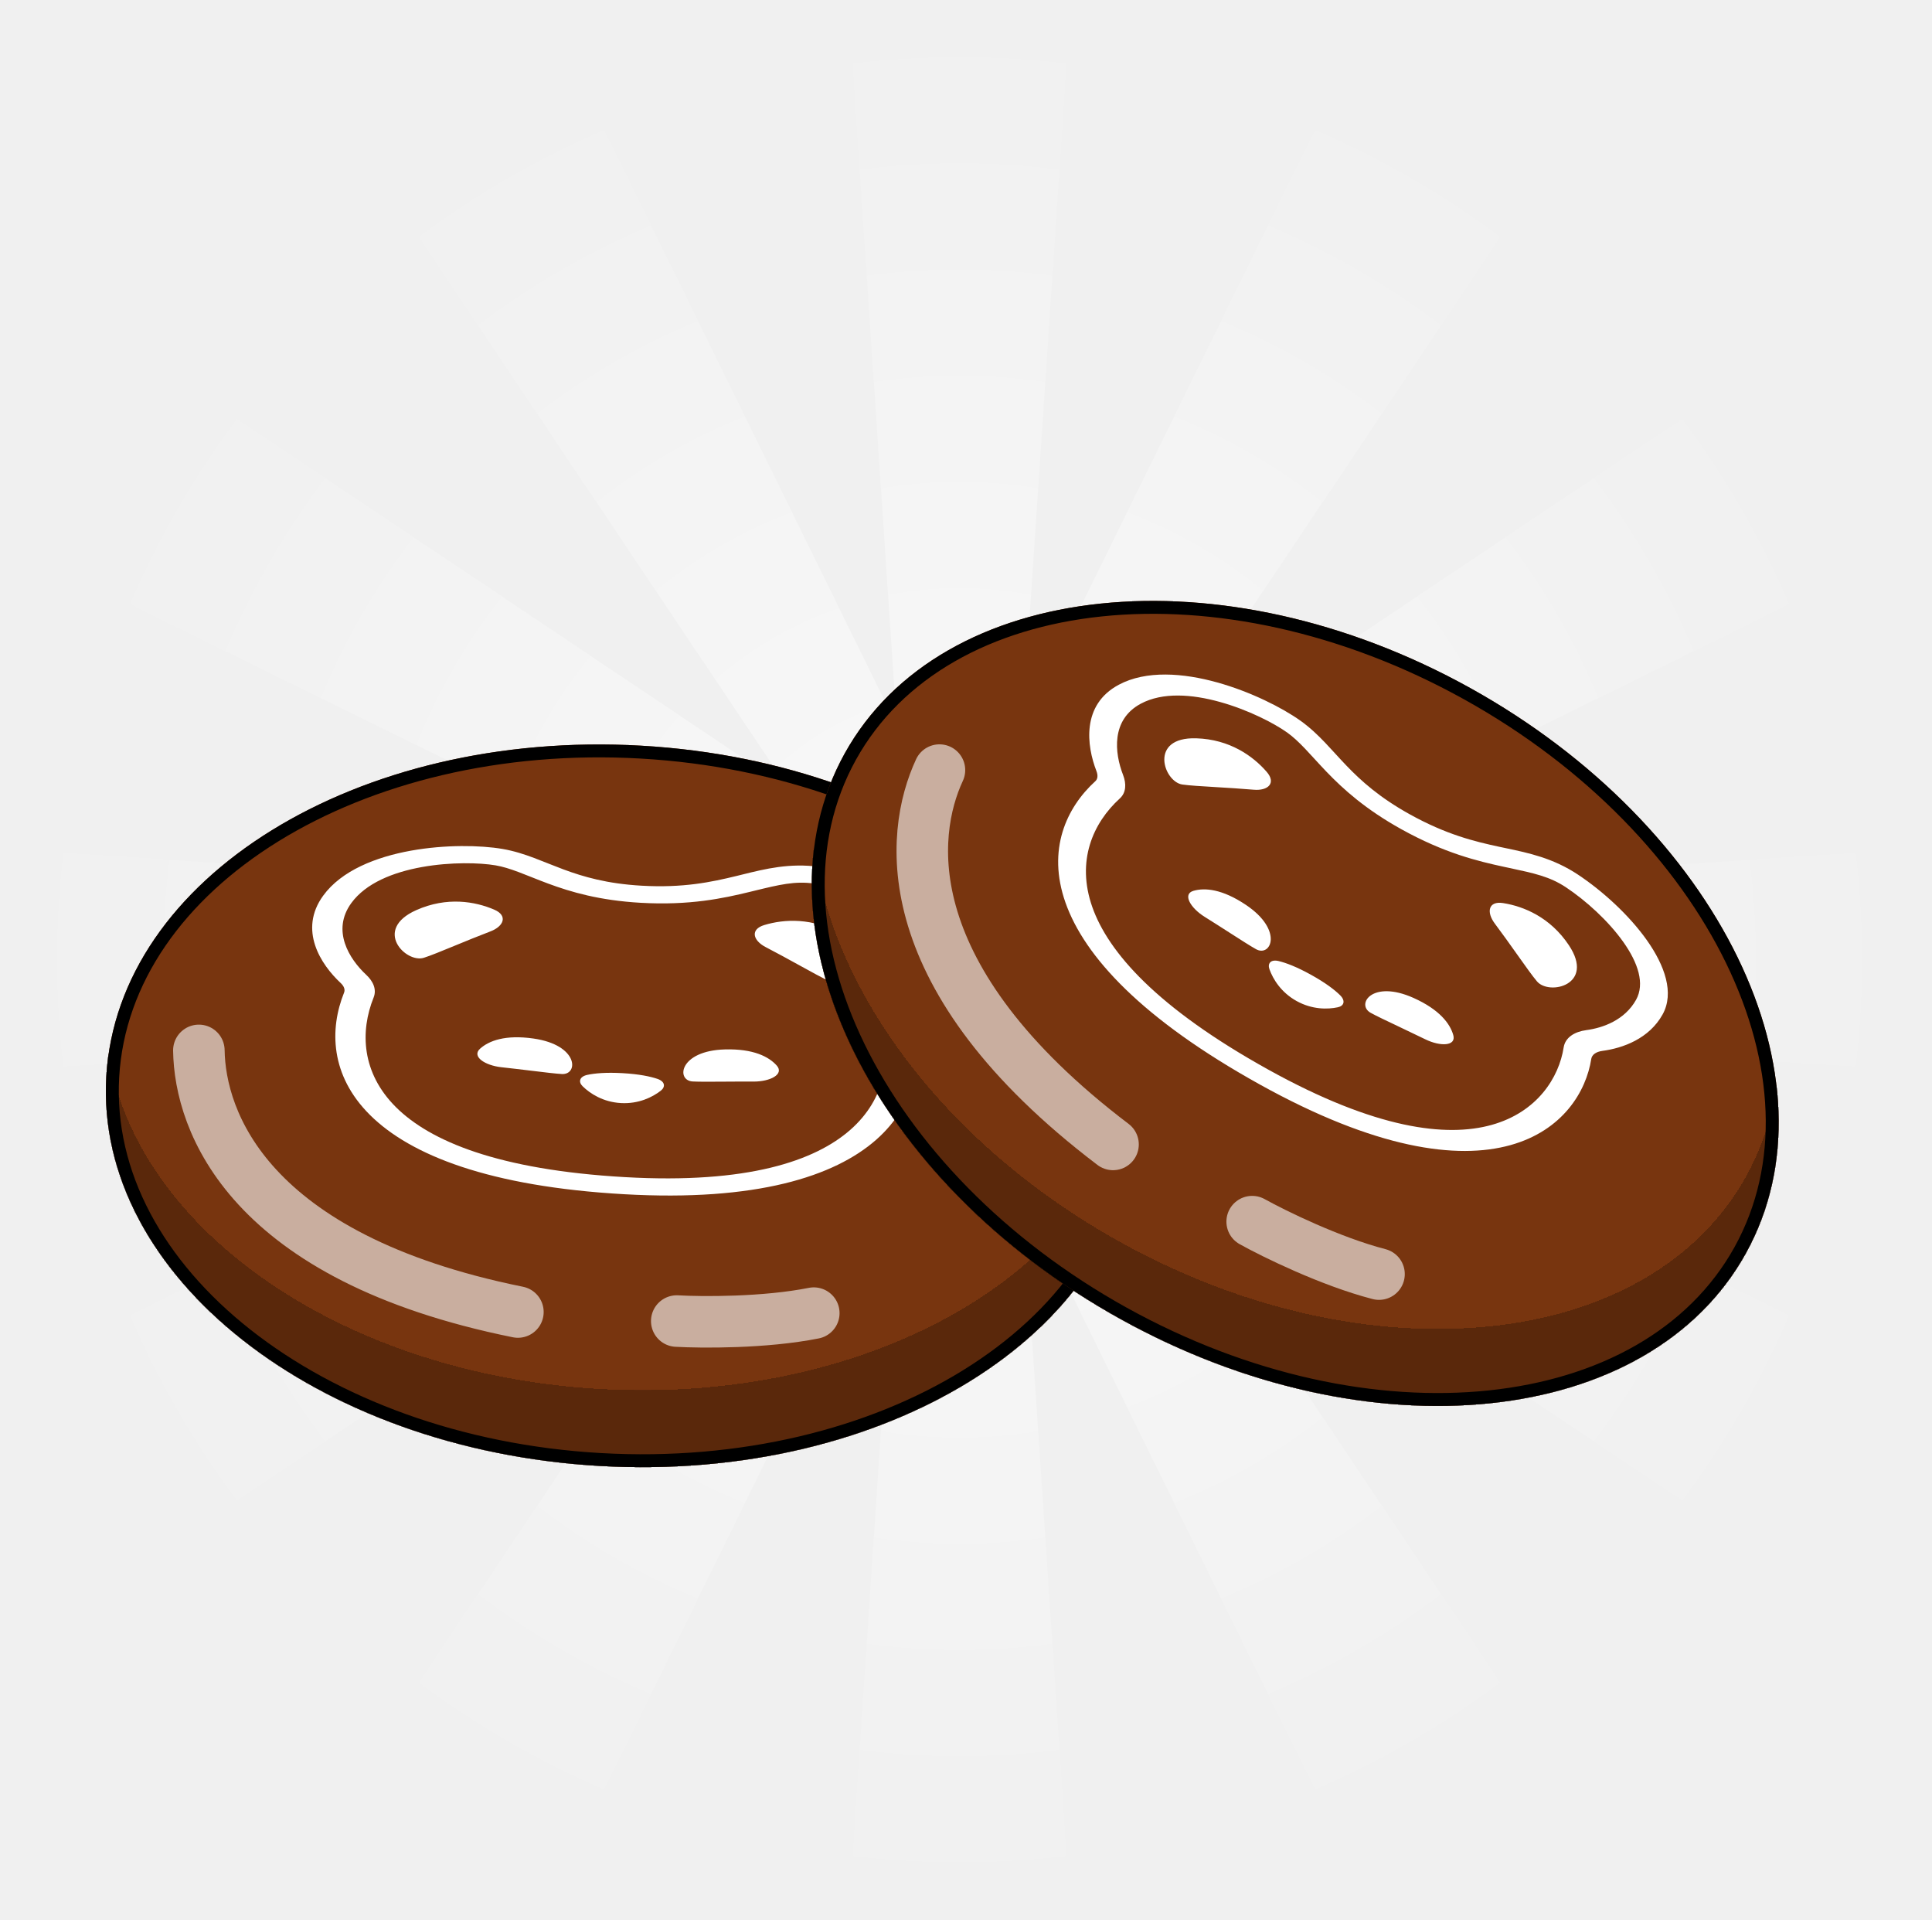
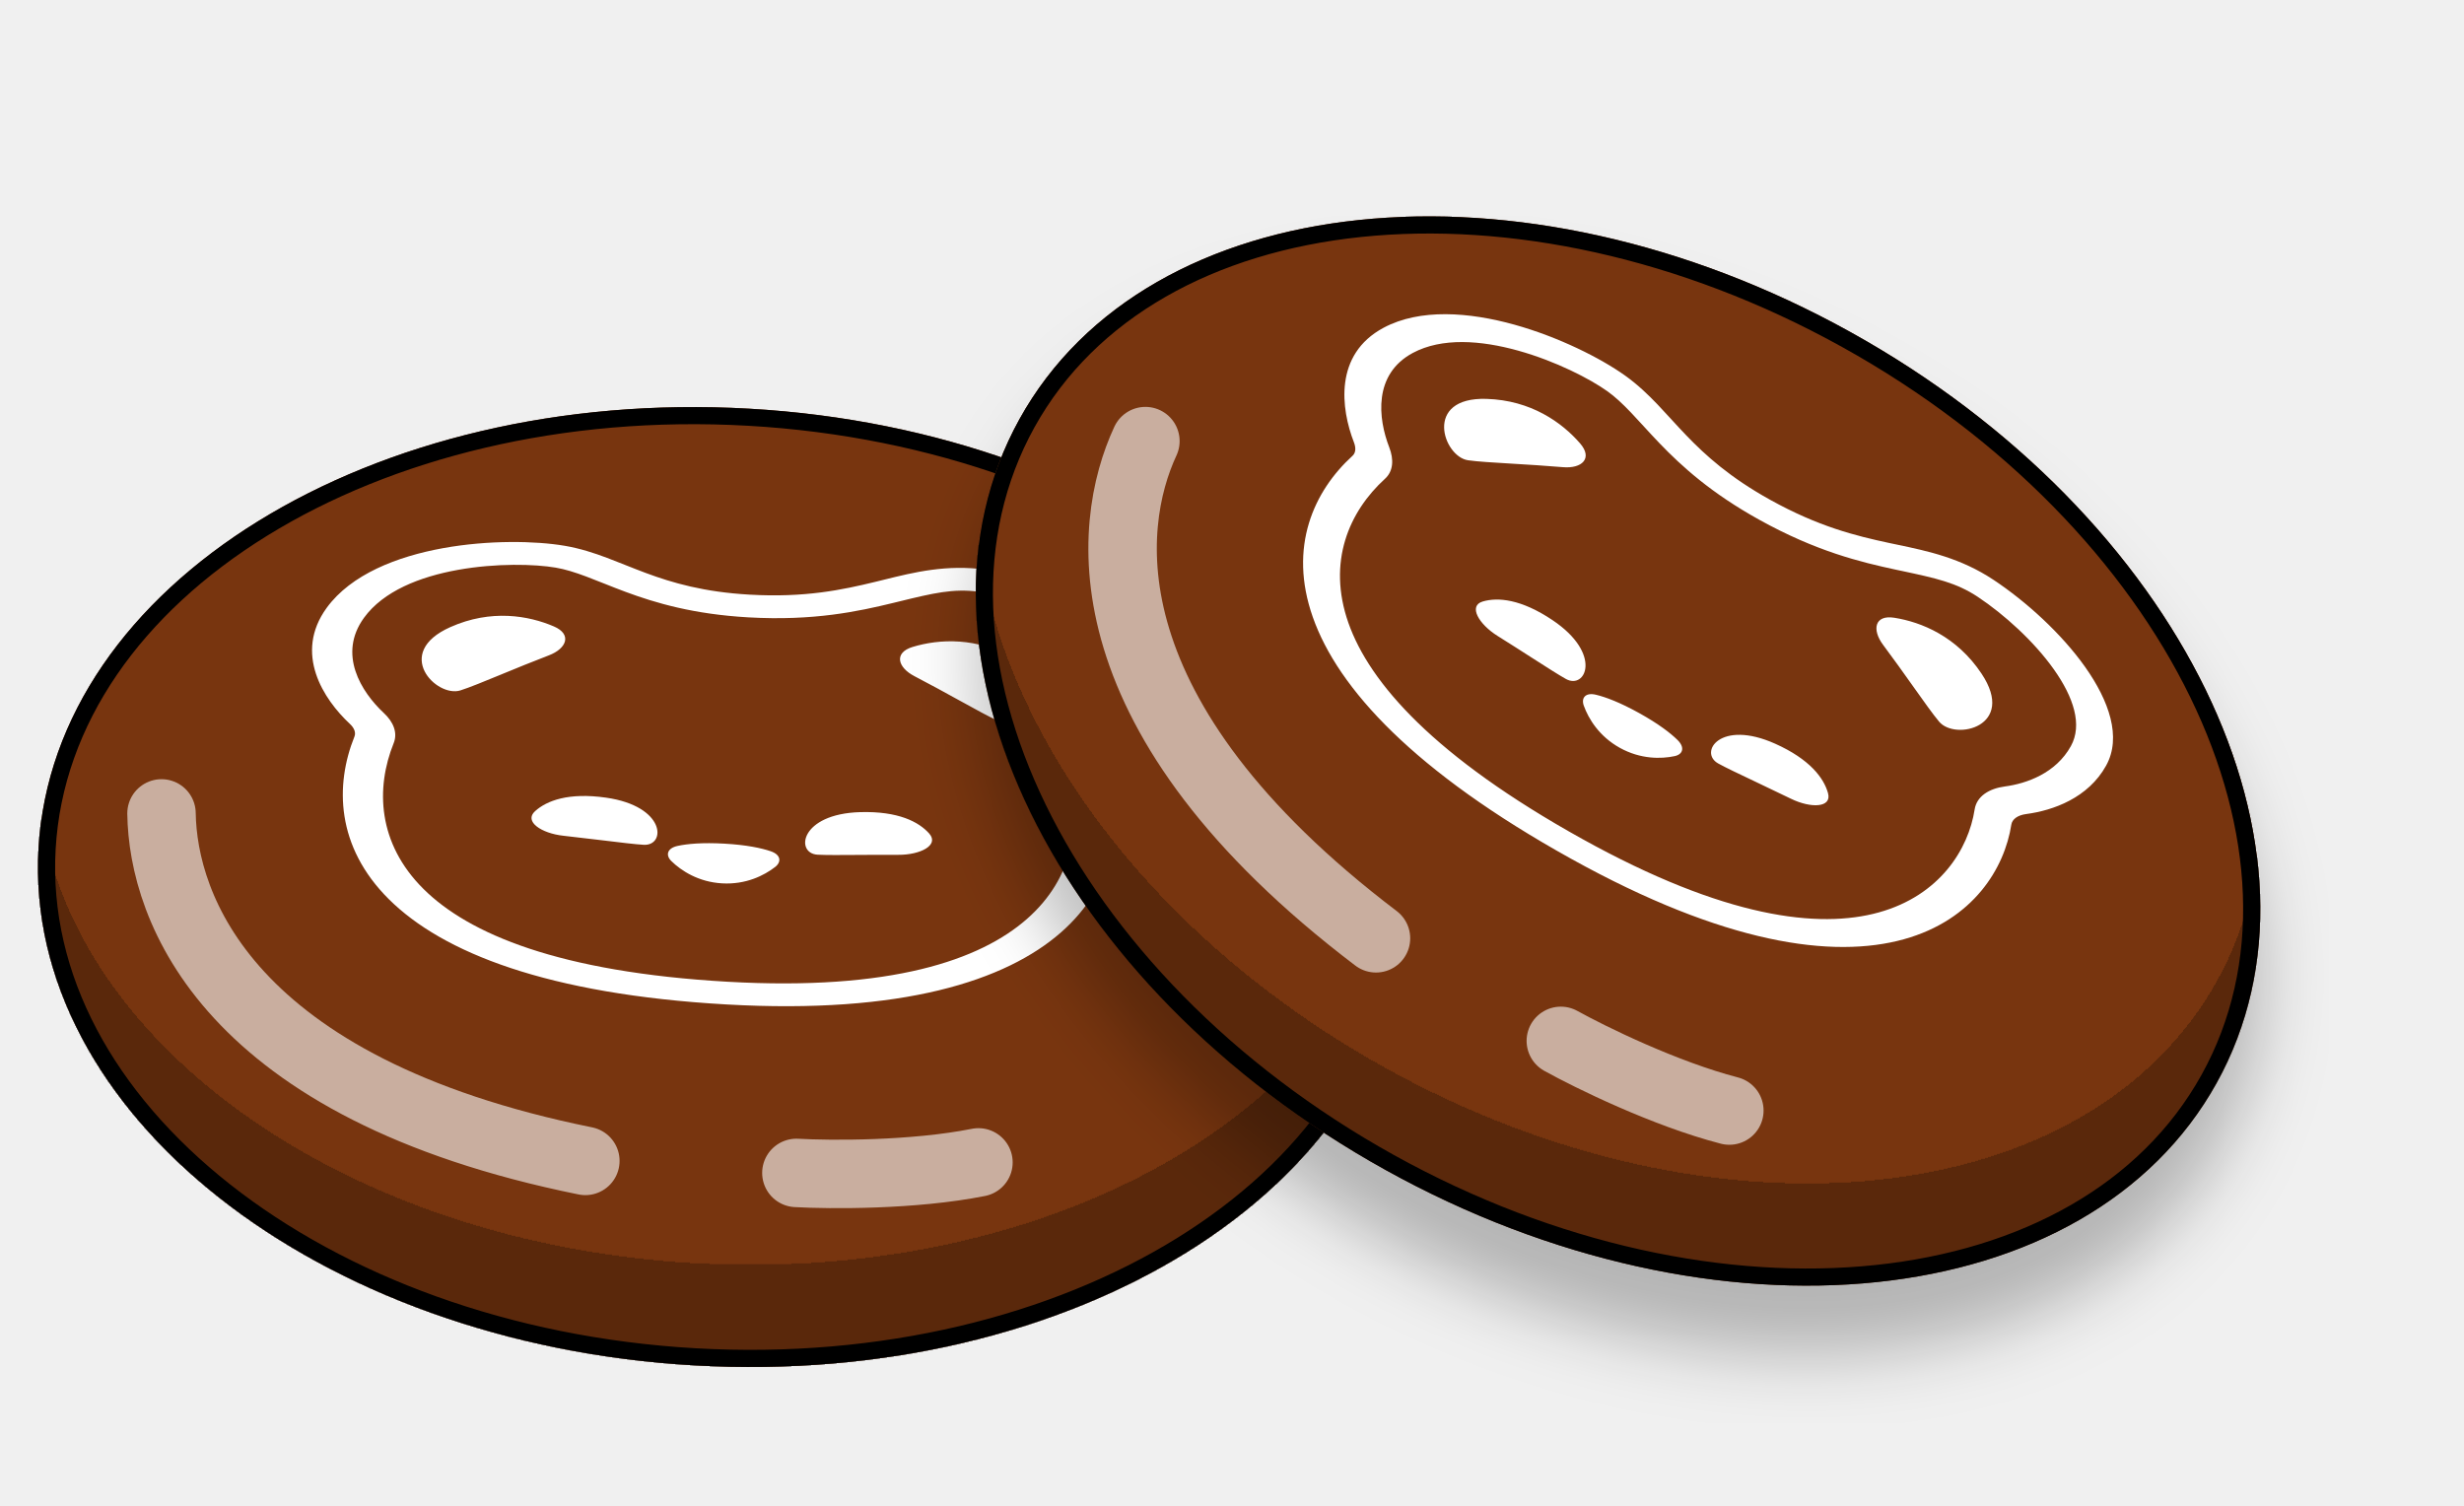
- <svg xmlns="http://www.w3.org/2000/svg" width="150" height="149" viewBox="0 0 150 149" fill="none">
-   <path fill-rule="evenodd" clip-rule="evenodd" d="M83.144 0H65.856L69.629 56.319L44.736 5.659L29.764 14.303L61.189 61.188L14.304 29.762L5.659 44.735L56.322 69.628L7.55695e-07 65.856L0 83.144L56.317 79.371L5.659 104.263L14.303 119.235L61.193 87.807L29.764 134.697L44.736 143.341L69.629 92.681L65.856 149H83.144L79.372 92.681L104.264 143.341L119.236 134.697L87.808 87.807L134.697 119.235L143.341 104.263L92.684 79.371L149 83.144V65.856L92.678 69.628L143.341 44.735L134.697 29.762L87.811 61.188L119.236 14.303L104.264 5.659L79.372 56.319L83.144 0Z" fill="url(#paint0_radial_45_6106)" />
-   <g filter="url(#filter0_i_45_6106)">
-     <ellipse cx="48.19" cy="85.839" rx="40" ry="28" transform="rotate(3.25399 48.1899 85.8386)" fill="#78350F" />
+ <svg xmlns="http://www.w3.org/2000/svg" width="144" height="88" viewBox="0 0 144 88" fill="none">
+   <g filter="url(#filter0_i_42_5237)">
+     <ellipse cx="42.189" cy="51.839" rx="40" ry="28" transform="rotate(3.25399 42.1889 51.8386)" fill="#78350F" />
  </g>
-   <path d="M87.626 88.081C87.199 95.593 82.46 102.197 75.042 106.786C67.625 111.374 57.567 113.916 46.629 113.294C35.691 112.672 25.986 109.006 19.137 103.608C12.286 98.207 8.327 91.108 8.754 83.597C9.181 76.085 13.919 69.48 21.338 64.891C28.755 60.304 38.813 57.761 49.751 58.383C60.689 59.005 70.394 62.671 77.243 68.07C84.094 73.47 88.053 80.569 87.626 88.081Z" stroke="black" />
-   <path opacity="0.6" d="M15.44 81.537C15.521 87.029 19.24 97.605 40.21 101.845M52.543 102.547C54.501 102.658 59.369 102.691 63.183 101.932" stroke="white" stroke-width="4" stroke-linecap="round" />
-   <path fill-rule="evenodd" clip-rule="evenodd" d="M27.275 70.102C28.408 68.545 30.535 67.706 32.752 67.306C35.008 66.9 37.268 66.966 38.476 67.173C39.029 67.267 39.593 67.443 40.271 67.697C40.583 67.814 40.903 67.942 41.252 68.081L41.337 68.115C41.714 68.265 42.121 68.426 42.555 68.587C44.321 69.243 46.542 69.897 49.736 70.079C53.552 70.296 56.149 69.735 58.224 69.23L58.581 69.143C60.512 68.672 61.713 68.379 63.206 68.585C65.038 68.838 67.296 69.497 69.056 70.47C70.8 71.434 71.979 72.66 71.898 74.075C71.795 75.89 70.517 77.173 69.448 77.876C68.679 78.381 68.212 79.1 68.444 79.86C69.124 82.092 68.802 85.258 66.016 87.706C63.289 90.102 58.081 91.918 48.526 91.375C38.67 90.814 33.389 88.573 30.749 85.951C28.062 83.282 27.95 80.06 29.009 77.428C29.254 76.817 28.987 76.186 28.435 75.672C27.105 74.431 25.727 72.23 27.275 70.102ZM39.01 65.898C37.301 65.606 34.559 65.555 31.904 66.033C29.211 66.519 26.517 67.567 25.093 69.524C23.153 72.19 24.908 74.869 26.449 76.306C26.718 76.557 26.805 76.824 26.715 77.048C25.58 79.871 25.628 83.472 28.727 86.551C31.872 89.675 38 92.107 48.45 92.701C58.723 93.285 64.786 91.32 68.016 88.482C71.187 85.695 71.507 82.174 70.759 79.721C70.665 79.414 70.847 79.064 71.272 78.785C72.608 77.907 74.125 76.361 74.247 74.209C74.355 72.308 72.748 70.714 70.637 69.547C68.54 68.388 65.873 67.603 63.613 67.291C61.319 66.974 59.419 67.445 57.668 67.878C57.503 67.919 57.339 67.96 57.176 67.999C55.218 68.475 53.044 68.936 49.812 68.752C47.133 68.6 45.298 68.063 43.746 67.487C43.351 67.34 42.974 67.191 42.597 67.041L42.507 67.005C42.165 66.868 41.817 66.73 41.472 66.601C40.726 66.32 39.916 66.053 39.01 65.898ZM41.207 83.109L41.207 83.109C42.246 83.236 43.132 83.343 43.619 83.371C44.932 83.445 44.925 81.116 41.419 80.616C39.222 80.302 37.953 80.792 37.272 81.405C36.602 82.009 37.642 82.704 38.931 82.844C39.707 82.928 40.492 83.023 41.206 83.109L41.206 83.109L41.207 83.109L41.207 83.109L41.207 83.109ZM56.205 83.963L56.205 83.963L56.205 83.963L56.206 83.963L56.207 83.963C56.925 83.958 57.716 83.953 58.497 83.957C59.793 83.965 60.905 83.391 60.308 82.716C59.701 82.029 58.495 81.399 56.278 81.462C52.737 81.562 52.466 83.875 53.779 83.949C54.266 83.977 55.159 83.971 56.205 83.963ZM35.332 73.4L35.332 73.4C34.303 73.824 33.424 74.185 32.907 74.348C31.51 74.788 28.926 72.162 32.319 70.649C34.703 69.585 36.898 69.976 38.375 70.612C39.442 71.071 39.119 71.903 38.077 72.3C37.138 72.658 36.184 73.05 35.332 73.4L35.332 73.4L35.332 73.4ZM64.35 76.138C63.854 75.918 63.022 75.46 62.047 74.922C61.241 74.478 60.337 73.98 59.445 73.518C58.454 73.005 58.228 72.142 59.34 71.806C60.88 71.342 63.105 71.203 65.353 72.53C68.553 74.418 65.687 76.734 64.35 76.138ZM48.336 83.304C49.623 83.377 50.491 83.56 51.043 83.748C51.635 83.95 51.684 84.368 51.302 84.666C50.66 85.167 49.584 85.704 48.204 85.625C46.824 85.547 45.816 84.891 45.235 84.321C44.889 83.982 44.985 83.572 45.596 83.438C46.166 83.314 47.049 83.231 48.336 83.304Z" fill="white" />
-   <g filter="url(#filter1_i_45_6106)">
-     <ellipse cx="100.561" cy="77.891" rx="40" ry="28" transform="rotate(29.0242 100.561 77.8908)" fill="#78350F" />
+   <path d="M81.625 54.081C81.198 61.593 76.46 68.197 69.041 72.786C61.624 77.374 51.566 79.916 40.628 79.294C29.69 78.672 19.985 75.006 13.136 69.608C6.285 64.207 2.326 57.108 2.753 49.596C3.18 42.085 7.918 35.48 15.337 30.891C22.754 26.304 32.812 23.761 43.75 24.383C54.688 25.005 64.392 28.671 71.242 34.07C78.093 39.47 82.052 46.569 81.625 54.081Z" stroke="black" />
+   <path opacity="0.6" d="M9.439 47.537C9.52 53.029 13.239 63.605 34.209 67.845M46.542 68.547C48.5 68.658 53.368 68.691 57.182 67.932" stroke="white" stroke-width="4" stroke-linecap="round" />
+   <path fill-rule="evenodd" clip-rule="evenodd" d="M21.274 36.102C22.407 34.545 24.534 33.706 26.751 33.306C29.007 32.9 31.267 32.966 32.475 33.173C33.028 33.267 33.592 33.443 34.27 33.697C34.582 33.814 34.901 33.941 35.251 34.081L35.336 34.114C35.713 34.265 36.12 34.426 36.554 34.587C38.32 35.243 40.541 35.897 43.735 36.079C47.551 36.296 50.148 35.735 52.223 35.23L52.58 35.143C54.511 34.672 55.712 34.379 57.205 34.585C59.037 34.838 61.295 35.497 63.055 36.47C64.799 37.434 65.978 38.66 65.897 40.075C65.794 41.89 64.516 43.173 63.447 43.876C62.678 44.381 62.211 45.1 62.443 45.86C63.123 48.092 62.801 51.258 60.015 53.706C57.288 56.102 52.08 57.918 42.525 57.375C32.669 56.814 27.387 54.573 24.748 51.951C22.061 49.282 21.949 46.06 23.008 43.428C23.253 42.817 22.986 42.186 22.434 41.672C21.104 40.431 19.726 38.23 21.274 36.102ZM33.009 31.898C31.3 31.606 28.558 31.555 25.903 32.033C23.21 32.519 20.516 33.567 19.092 35.524C17.152 38.19 18.907 40.869 20.448 42.306C20.717 42.557 20.804 42.824 20.714 43.048C19.579 45.871 19.627 49.472 22.726 52.551C25.871 55.675 31.999 58.107 42.449 58.701C52.722 59.285 58.785 57.32 62.015 54.482C65.186 51.695 65.506 48.174 64.758 45.721C64.665 45.414 64.847 45.064 65.271 44.785C66.606 43.907 68.124 42.361 68.246 40.209C68.354 38.308 66.747 36.714 64.636 35.547C62.539 34.388 59.871 33.603 57.612 33.291C55.319 32.974 53.418 33.445 51.667 33.878C51.502 33.919 51.338 33.96 51.175 33.999C49.217 34.475 47.043 34.936 43.811 34.752C41.132 34.6 39.297 34.063 37.745 33.487C37.35 33.34 36.973 33.191 36.596 33.041L36.506 33.005C36.164 32.868 35.816 32.73 35.472 32.601C34.725 32.32 33.915 32.053 33.009 31.898ZM35.206 49.109L35.206 49.109C36.245 49.236 37.131 49.343 37.618 49.371C38.931 49.445 38.924 47.116 35.418 46.616C33.221 46.302 31.952 46.792 31.271 47.405C30.601 48.009 31.641 48.704 32.93 48.843C33.706 48.928 34.492 49.023 35.205 49.109L35.206 49.109L35.206 49.109L35.206 49.109L35.206 49.109ZM50.204 49.963L50.204 49.963L50.204 49.963L50.205 49.963L50.206 49.963C50.924 49.958 51.715 49.953 52.496 49.957C53.792 49.965 54.904 49.391 54.307 48.716C53.7 48.029 52.495 47.399 50.276 47.462C46.736 47.562 46.465 49.875 47.778 49.949C48.265 49.977 49.158 49.971 50.204 49.963ZM29.331 39.401L29.331 39.401C28.302 39.824 27.423 40.185 26.906 40.348C25.509 40.788 22.925 38.162 26.318 36.649C28.702 35.585 30.897 35.976 32.374 36.611C33.441 37.071 33.118 37.903 32.076 38.3C31.137 38.658 30.183 39.05 29.331 39.4L29.331 39.4L29.331 39.401ZM58.349 42.139C57.853 41.918 57.021 41.459 56.046 40.922C55.24 40.478 54.336 39.98 53.444 39.518C52.453 39.005 52.227 38.142 53.34 37.806C54.879 37.342 57.104 37.203 59.352 38.53C62.552 40.418 59.686 42.734 58.349 42.139ZM42.335 49.304C43.622 49.377 44.49 49.56 45.042 49.748C45.634 49.95 45.683 50.368 45.301 50.666C44.659 51.167 43.583 51.704 42.203 51.625C40.823 51.547 39.815 50.891 39.234 50.321C38.888 49.982 38.984 49.572 39.595 49.438C40.165 49.314 41.048 49.231 42.335 49.304Z" fill="white" />
+   <g filter="url(#filter1_di_42_5237)">
+     <ellipse cx="94.561" cy="43.891" rx="40" ry="28" transform="rotate(29.0242 94.5605 43.8908)" fill="#78350F" />
+     <path d="M129.1 63.055C125.449 69.635 118.311 73.522 109.635 74.429C100.961 75.336 90.798 73.253 81.218 67.937C71.638 62.622 64.493 55.101 60.672 47.261C56.85 39.42 56.371 31.305 60.021 24.726C63.672 18.147 70.81 14.26 79.486 13.353C88.16 12.446 98.323 14.529 107.903 19.844C117.483 25.16 124.628 32.681 128.449 40.52C132.271 48.362 132.75 56.476 129.1 63.055Z" stroke="black" />
  </g>
-   <path d="M135.101 97.055C131.45 103.635 124.312 107.522 115.636 108.429C106.962 109.336 96.799 107.253 87.219 101.937C77.639 96.622 70.494 89.101 66.673 81.261C62.851 73.42 62.372 65.305 66.022 58.726C69.673 52.147 76.811 48.26 85.487 47.353C94.161 46.446 104.324 48.529 113.904 53.844C123.484 59.16 130.629 66.68 134.45 74.52C138.272 82.362 138.751 90.476 135.101 97.055Z" stroke="black" />
-   <path opacity="0.6" d="M72.939 59.779C70.624 64.759 69.376 75.901 86.416 88.836M97.218 94.83C98.932 95.781 103.303 97.927 107.067 98.902" stroke="white" stroke-width="4" stroke-linecap="round" />
-   <path fill-rule="evenodd" clip-rule="evenodd" d="M88.568 54.626C90.266 53.717 92.546 53.885 94.716 54.49C96.925 55.104 98.931 56.147 99.929 56.858C100.386 57.184 100.818 57.587 101.318 58.11C101.548 58.352 101.78 58.605 102.034 58.882L102.096 58.95C102.37 59.249 102.666 59.571 102.987 59.905C104.293 61.264 106.009 62.818 108.806 64.371C112.148 66.225 114.73 66.849 116.818 67.297L117.178 67.374C119.122 67.789 120.331 68.047 121.586 68.881C123.126 69.906 124.873 71.481 126.034 73.122C127.186 74.749 127.714 76.365 127.026 77.605C126.145 79.194 124.436 79.794 123.167 79.962C122.256 80.083 121.522 80.527 121.401 81.312C121.043 83.618 119.376 86.329 115.803 87.323C112.306 88.294 106.826 87.665 98.457 83.022C89.826 78.233 86.043 73.918 84.806 70.409C83.547 66.837 84.847 63.887 86.945 61.977C87.431 61.534 87.465 60.85 87.192 60.146C86.533 58.451 86.249 55.869 88.568 54.626ZM100.964 55.943C99.552 54.936 97.106 53.698 94.506 52.974C91.87 52.24 88.988 52.014 86.855 53.157C83.949 54.714 84.365 57.89 85.127 59.854C85.261 60.197 85.223 60.476 85.044 60.638C82.795 62.687 81.273 65.951 82.725 70.07C84.199 74.251 88.66 79.105 97.813 84.184C106.81 89.176 113.124 90.042 117.267 88.891C121.334 87.76 123.153 84.728 123.546 82.194C123.595 81.877 123.911 81.64 124.415 81.574C125.999 81.363 128.038 80.631 129.084 78.746C130.008 77.082 129.253 74.948 127.859 72.978C126.475 71.023 124.414 69.156 122.515 67.893C120.587 66.611 118.672 66.208 116.906 65.837C116.739 65.802 116.574 65.768 116.41 65.733C114.44 65.31 112.281 64.779 109.451 63.209C107.105 61.907 105.685 60.626 104.538 59.432C104.246 59.128 103.972 58.83 103.698 58.531L103.633 58.46C103.384 58.188 103.13 57.911 102.877 57.645C102.326 57.069 101.713 56.476 100.964 55.943ZM95.46 72.397L95.46 72.397C96.341 72.962 97.092 73.444 97.518 73.681C98.668 74.319 99.675 72.219 96.734 70.243C94.893 69.006 93.537 68.895 92.657 69.151C91.791 69.404 92.426 70.482 93.526 71.168C94.189 71.581 94.854 72.008 95.459 72.396L95.46 72.397L95.46 72.397L95.46 72.397L95.46 72.397ZM108.595 79.686L108.595 79.686L108.595 79.686L108.596 79.687L108.597 79.687C109.246 79.995 109.96 80.334 110.662 80.677C111.825 81.247 113.076 81.215 112.832 80.347C112.584 79.465 111.772 78.373 109.748 77.465C106.516 76.016 105.267 77.981 106.417 78.619C106.843 78.856 107.65 79.238 108.595 79.686ZM94.391 61.099L94.391 61.099C93.279 61.033 92.331 60.976 91.794 60.898C90.346 60.687 89.159 57.199 92.873 57.311C95.483 57.39 97.289 58.696 98.343 59.911C99.104 60.788 98.452 61.398 97.34 61.302C96.34 61.216 95.309 61.154 94.391 61.099L94.391 61.099L94.391 61.099ZM119.332 76.181C118.981 75.767 118.431 74.992 117.787 74.085C117.254 73.334 116.656 72.493 116.054 71.689C115.385 70.796 115.556 69.92 116.704 70.102C118.292 70.353 120.356 71.195 121.804 73.368C123.865 76.459 120.277 77.299 119.332 76.181ZM101.795 75.672C102.922 76.297 103.625 76.839 104.04 77.249C104.486 77.688 104.348 78.086 103.874 78.188C103.079 78.36 101.876 78.375 100.667 77.705C99.459 77.034 98.835 76.005 98.56 75.239C98.397 74.784 98.661 74.456 99.269 74.601C99.837 74.737 100.668 75.046 101.795 75.672Z" fill="white" />
+   <path opacity="0.6" d="M66.939 25.779C64.623 30.759 63.375 41.901 80.415 54.836M91.217 60.83C92.931 61.781 97.302 63.927 101.066 64.902" stroke="white" stroke-width="4" stroke-linecap="round" />
+   <path fill-rule="evenodd" clip-rule="evenodd" d="M82.567 20.626C84.265 19.717 86.545 19.885 88.716 20.49C90.924 21.104 92.93 22.147 93.928 22.858C94.385 23.183 94.817 23.587 95.317 24.11C95.547 24.352 95.779 24.605 96.033 24.882L96.095 24.95C96.369 25.249 96.665 25.571 96.986 25.905C98.292 27.264 100.008 28.818 102.805 30.37C106.147 32.225 108.729 32.849 110.817 33.297L111.177 33.373C113.121 33.789 114.33 34.047 115.585 34.881C117.125 35.906 118.872 37.481 120.033 39.122C121.185 40.749 121.713 42.365 121.025 43.605C120.144 45.194 118.435 45.794 117.167 45.962C116.255 46.083 115.521 46.527 115.4 47.312C115.042 49.618 113.375 52.329 109.802 53.322C106.305 54.294 100.825 53.665 92.456 49.022C83.825 44.233 80.043 39.918 78.805 36.409C77.546 32.837 78.846 29.887 80.944 27.977C81.43 27.534 81.464 26.85 81.191 26.146C80.532 24.451 80.248 21.869 82.567 20.626ZM94.963 21.942C93.551 20.936 91.105 19.698 88.505 18.974C85.869 18.241 82.987 18.014 80.854 19.157C77.948 20.714 78.364 23.89 79.127 25.854C79.26 26.197 79.222 26.476 79.043 26.638C76.794 28.687 75.272 31.951 76.724 36.07C78.198 40.252 82.659 45.105 91.812 50.184C100.809 55.176 107.123 56.042 111.266 54.891C115.333 53.76 117.152 50.728 117.545 48.194C117.594 47.877 117.91 47.64 118.414 47.574C119.998 47.363 122.037 46.631 123.083 44.746C124.007 43.082 123.252 40.948 121.858 38.978C120.474 37.023 118.413 35.156 116.514 33.893C114.586 32.611 112.671 32.208 110.905 31.837C110.738 31.802 110.573 31.768 110.409 31.733C108.439 31.31 106.28 30.779 103.45 29.209C101.104 27.907 99.684 26.626 98.537 25.432C98.245 25.128 97.971 24.83 97.697 24.531L97.632 24.46C97.382 24.188 97.129 23.911 96.876 23.645C96.325 23.069 95.712 22.476 94.963 21.942ZM89.459 38.397L89.459 38.397C90.34 38.962 91.091 39.444 91.517 39.681C92.667 40.319 93.674 38.219 90.734 36.243C88.892 35.006 87.536 34.895 86.656 35.151C85.79 35.404 86.425 36.482 87.525 37.168C88.188 37.581 88.853 38.008 89.458 38.396L89.459 38.397L89.459 38.397L89.459 38.397L89.459 38.397ZM102.594 45.686L102.594 45.686L102.594 45.687L102.595 45.687L102.596 45.687C103.245 45.995 103.959 46.334 104.661 46.677C105.824 47.247 107.075 47.215 106.831 46.347C106.583 45.465 105.771 44.373 103.747 43.465C100.515 42.016 99.266 43.981 100.416 44.619C100.842 44.856 101.649 45.238 102.594 45.686ZM88.389 27.099L88.389 27.099C87.278 27.033 86.33 26.976 85.793 26.898C84.345 26.687 83.158 23.199 86.872 23.311C89.482 23.39 91.288 24.696 92.342 25.911C93.103 26.788 92.451 27.398 91.339 27.302C90.339 27.216 89.308 27.154 88.39 27.099L88.389 27.099L88.389 27.099ZM113.331 42.181C112.98 41.767 112.43 40.992 111.786 40.085C111.253 39.334 110.655 38.493 110.053 37.689C109.384 36.796 109.555 35.92 110.703 36.102C112.291 36.353 114.356 37.195 115.803 39.367C117.864 42.459 114.276 43.298 113.331 42.181ZM95.794 41.672C96.921 42.297 97.624 42.839 98.039 43.248C98.485 43.688 98.347 44.086 97.873 44.188C97.078 44.36 95.875 44.375 94.666 43.705C93.458 43.034 92.834 42.005 92.559 41.239C92.395 40.784 92.66 40.456 93.268 40.601C93.836 40.737 94.667 41.047 95.794 41.672Z" fill="white" />
  <defs>
-     <filter id="filter0_i_45_6106" x="8.223" y="57.79" width="79.935" height="56.097" filterUnits="userSpaceOnUse" color-interpolation-filters="sRGB">
+     <filter id="filter0_i_42_5237" x="2.222" y="23.79" width="79.935" height="56.097" filterUnits="userSpaceOnUse" color-interpolation-filters="sRGB">
      <feFlood flood-opacity="0" result="BackgroundImageFix" />
      <feBlend mode="normal" in="SourceGraphic" in2="BackgroundImageFix" result="shape" />
      <feColorMatrix in="SourceAlpha" type="matrix" values="0 0 0 0 0 0 0 0 0 0 0 0 0 0 0 0 0 0 127 0" result="hardAlpha" />
      <feOffset dy="-6" />
      <feComposite in2="hardAlpha" operator="arithmetic" k2="-1" k3="1" />
      <feColorMatrix type="matrix" values="0 0 0 0 0 0 0 0 0 0 0 0 0 0 0 0 0 0 0.25 0" />
-       <feBlend mode="normal" in2="shape" result="effect1_innerShadow_45_6106" />
+       <feBlend mode="normal" in2="shape" result="effect1_innerShadow_42_5237" />
    </filter>
-     <filter id="filter1_i_45_6106" x="63.029" y="46.647" width="75.064" height="62.487" filterUnits="userSpaceOnUse" color-interpolation-filters="sRGB">
+     <filter id="filter1_di_42_5237" x="53.028" y="12.647" width="83.064" height="70.487" filterUnits="userSpaceOnUse" color-interpolation-filters="sRGB">
      <feFlood flood-opacity="0" result="BackgroundImageFix" />
-       <feBlend mode="normal" in="SourceGraphic" in2="BackgroundImageFix" result="shape" />
+       <feColorMatrix in="SourceAlpha" type="matrix" values="0 0 0 0 0 0 0 0 0 0 0 0 0 0 0 0 0 0 127 0" result="hardAlpha" />
+       <feOffset dy="4" />
+       <feGaussianBlur stdDeviation="2" />
+       <feComposite in2="hardAlpha" operator="out" />
+       <feColorMatrix type="matrix" values="0 0 0 0 0 0 0 0 0 0 0 0 0 0 0 0 0 0 0.25 0" />
+       <feBlend mode="normal" in2="BackgroundImageFix" result="effect1_dropShadow_42_5237" />
+       <feBlend mode="normal" in="SourceGraphic" in2="effect1_dropShadow_42_5237" result="shape" />
      <feColorMatrix in="SourceAlpha" type="matrix" values="0 0 0 0 0 0 0 0 0 0 0 0 0 0 0 0 0 0 127 0" result="hardAlpha" />
      <feOffset dy="-6" />
      <feComposite in2="hardAlpha" operator="arithmetic" k2="-1" k3="1" />
      <feColorMatrix type="matrix" values="0 0 0 0 0 0 0 0 0 0 0 0 0 0 0 0 0 0 0.25 0" />
-       <feBlend mode="normal" in2="shape" result="effect1_innerShadow_45_6106" />
+       <feBlend mode="normal" in2="shape" result="effect2_innerShadow_42_5237" />
    </filter>
-     <radialGradient id="paint0_radial_45_6106" cx="0" cy="0" r="1" gradientUnits="userSpaceOnUse" gradientTransform="translate(74.5 74.5) rotate(90) scale(74.5)">
-       <stop stop-color="white" stop-opacity="0.6" />
-       <stop offset="1" stop-color="white" stop-opacity="0" />
-     </radialGradient>
  </defs>
</svg>
